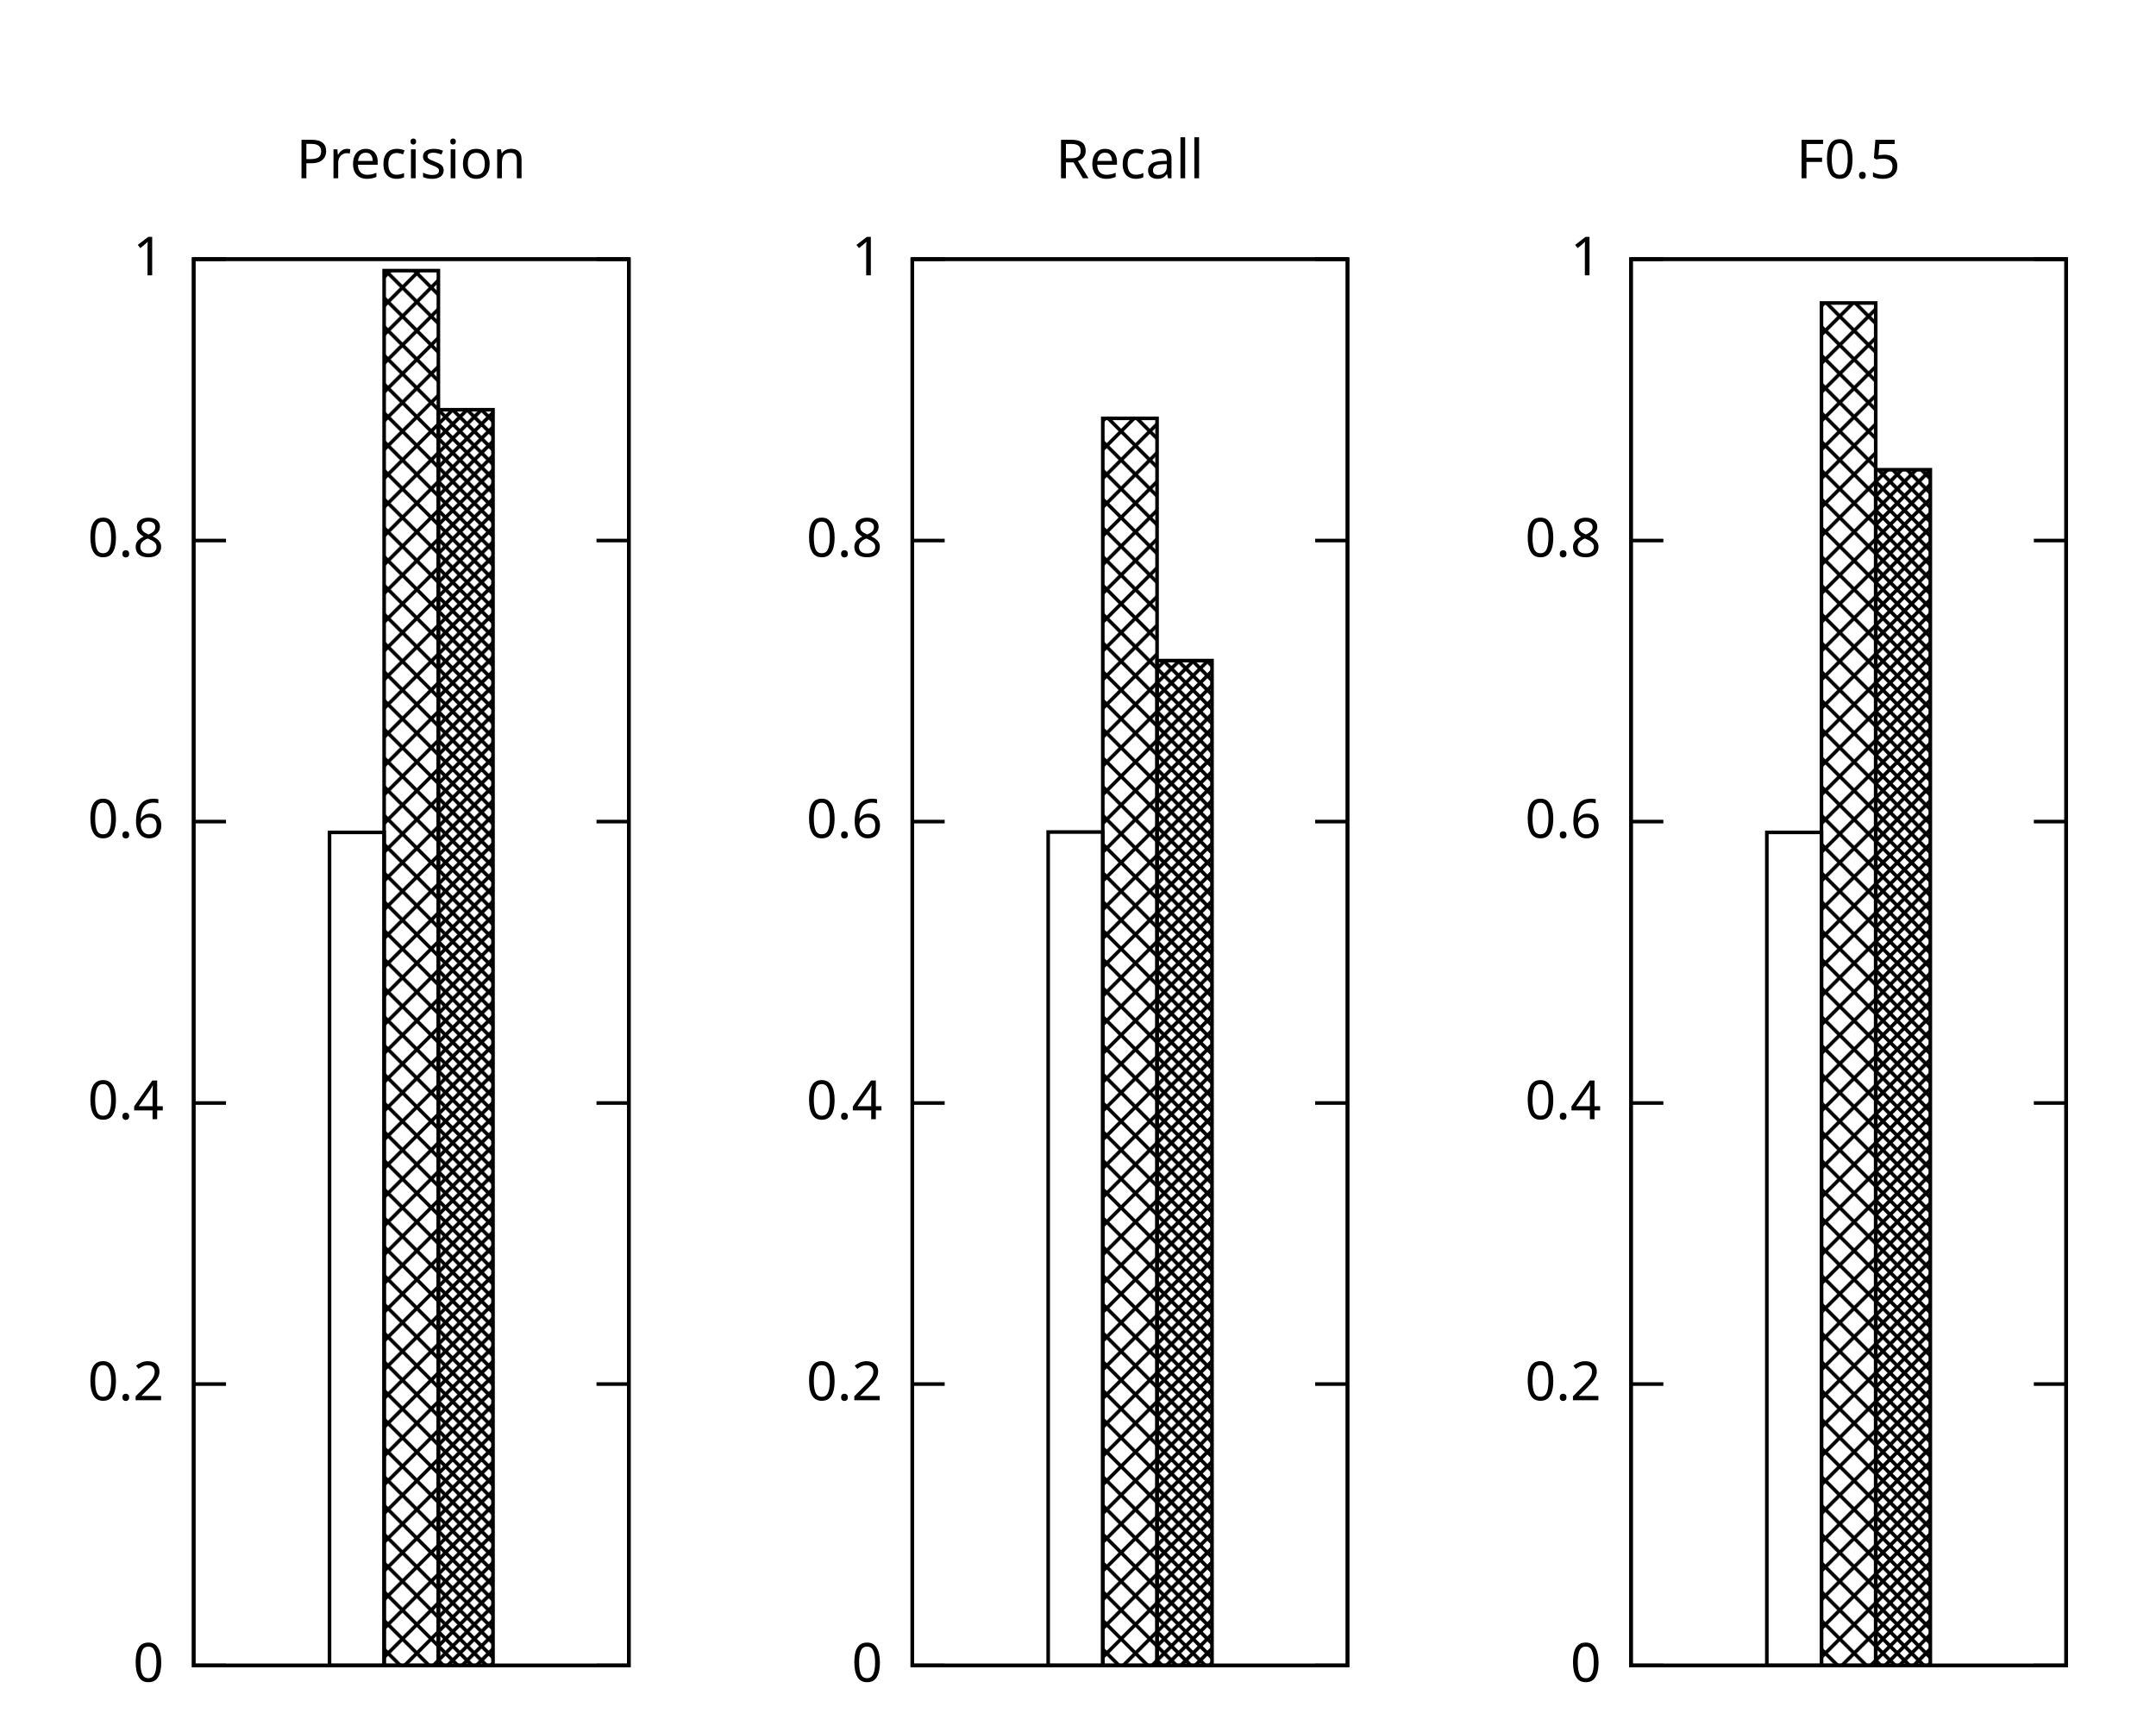
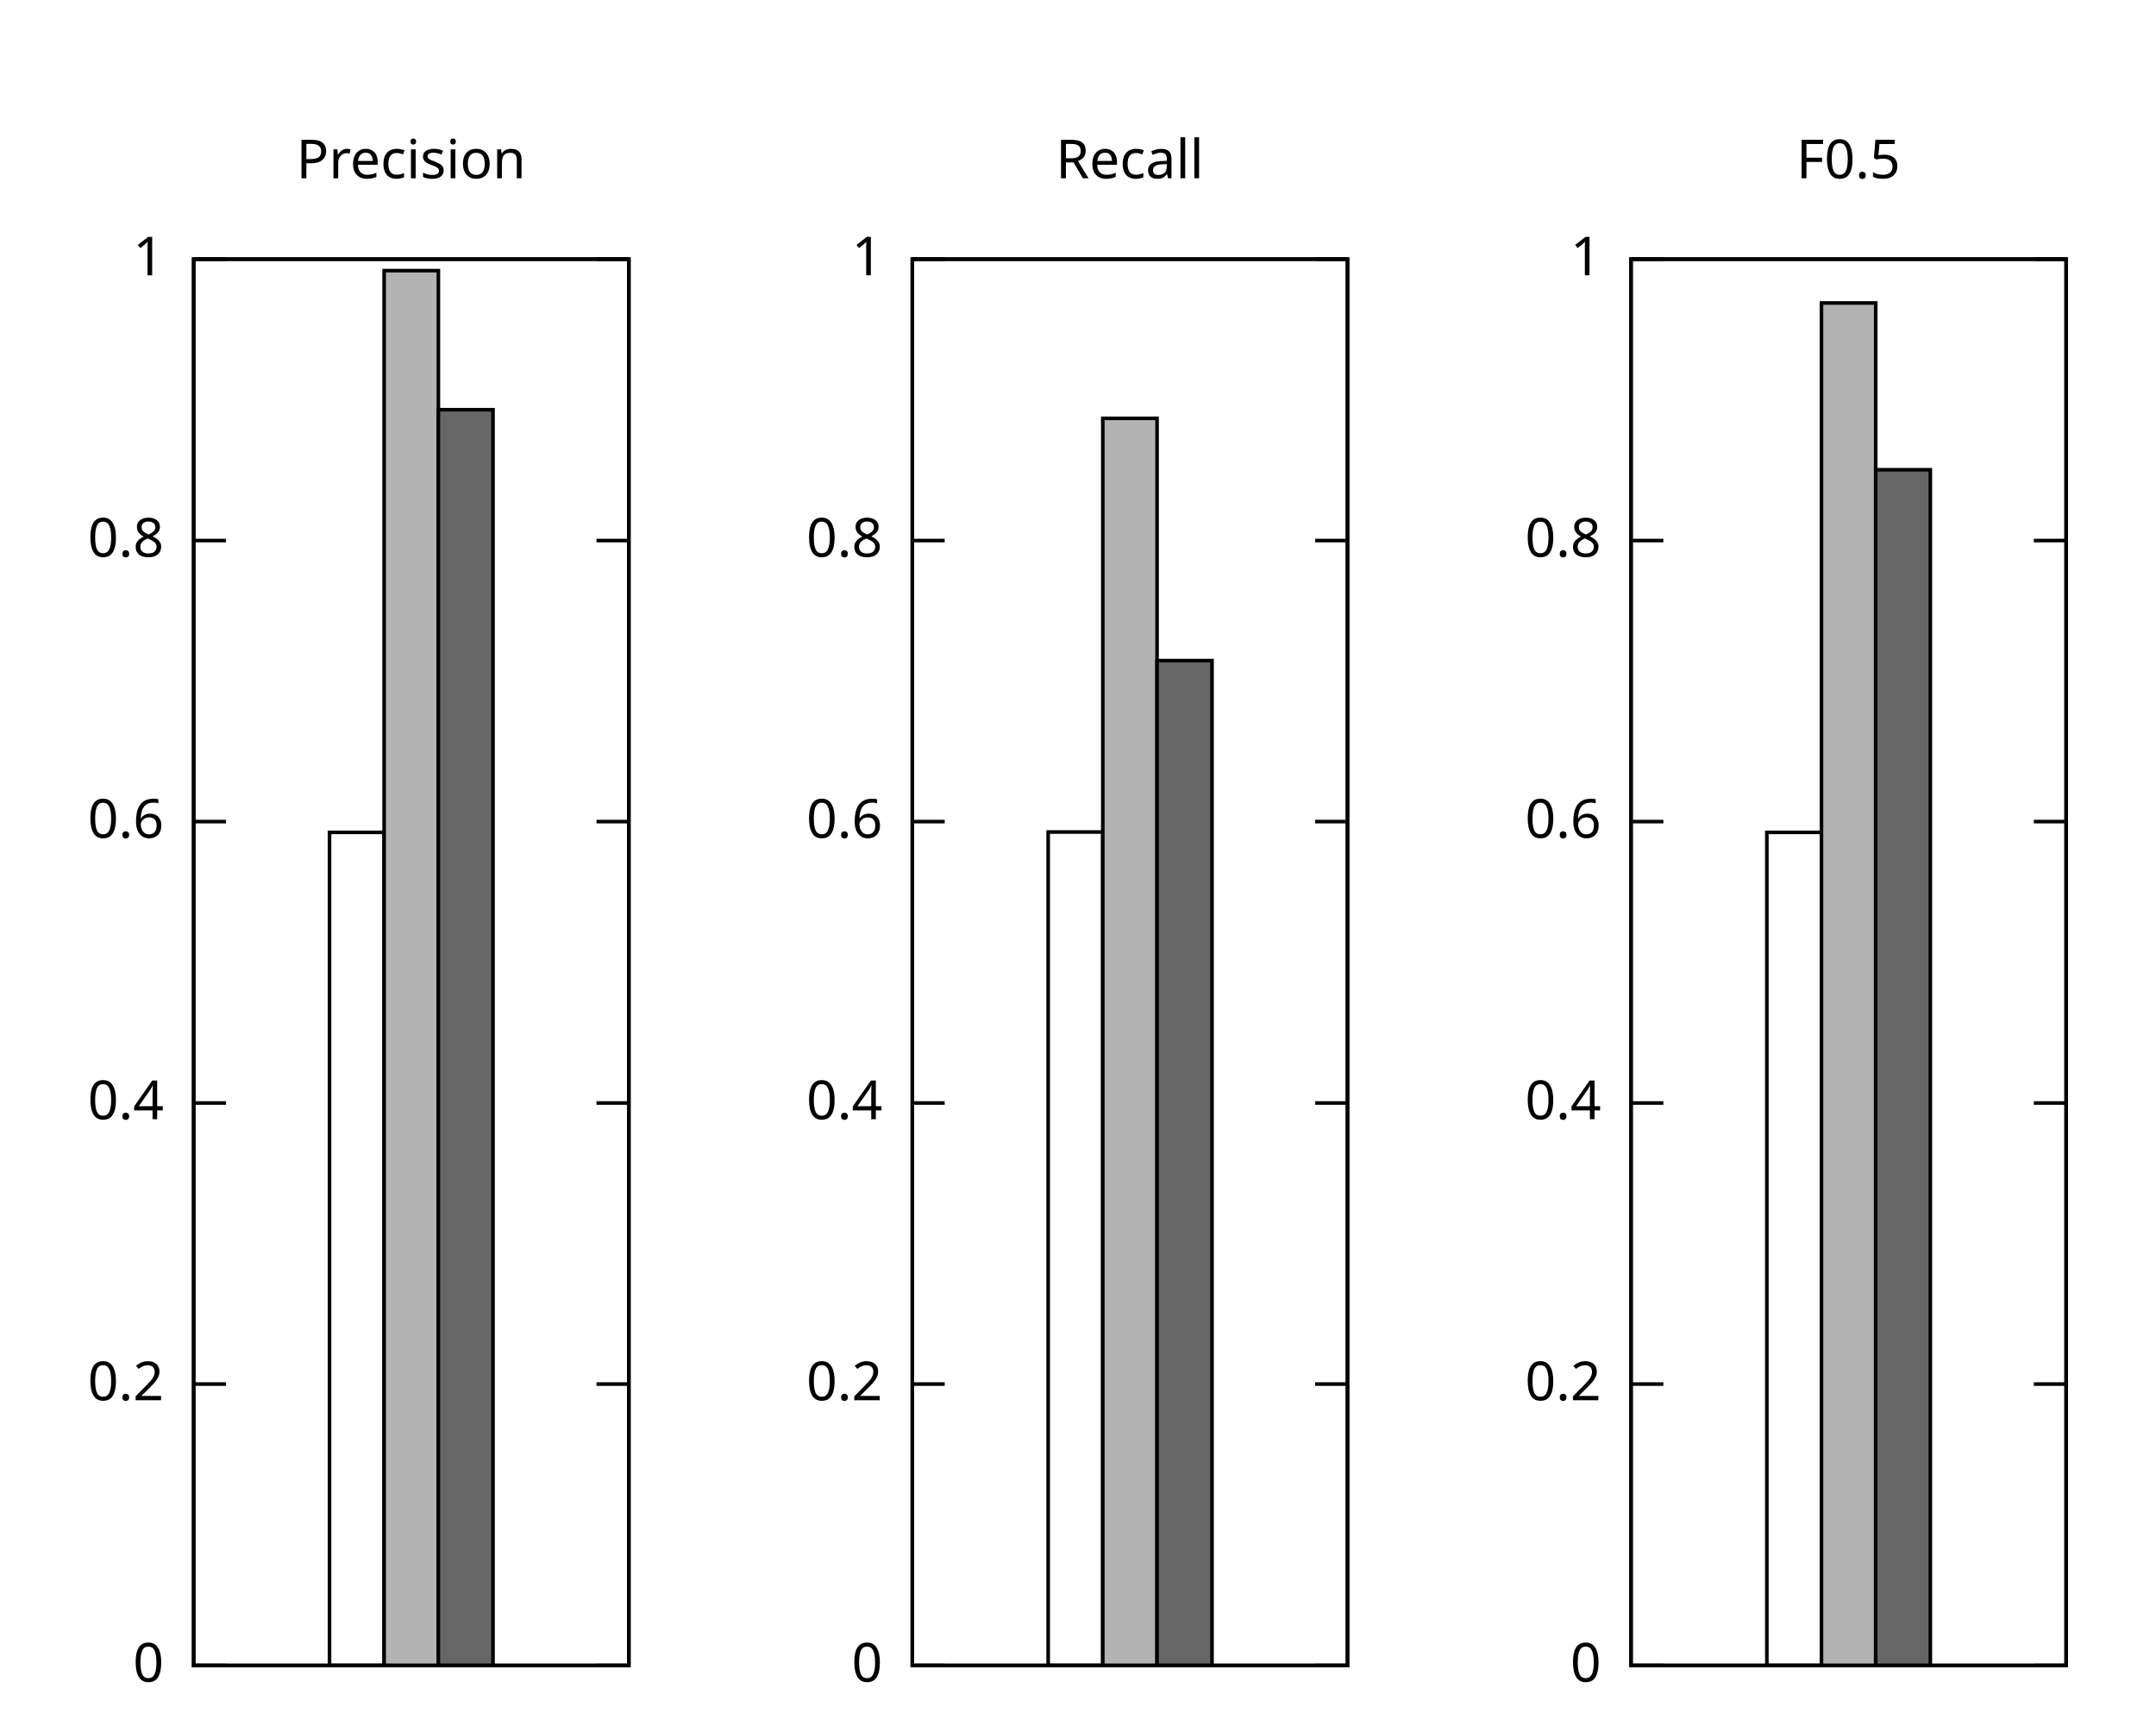
<svg xmlns="http://www.w3.org/2000/svg" xmlns:xlink="http://www.w3.org/1999/xlink" width="600" height="480" viewBox="0 0 600 480" id="svg2" version="1.1">
  <defs id="defs343">
    <defs id="defs86">
      <pattern id="gpPat1" patternUnits="userSpaceOnUse" x="0" y="0" width="8" height="8" />
    </defs>
    <defs id="defs110">
      <pattern id="gpPat2" patternUnits="userSpaceOnUse" x="0" y="0" width="8" height="8">
        <path style="fill:none; stroke:rgb(0,0,0)" d="M0,0 L8,8 M0,8 L8,0" id="path113" />
      </pattern>
    </defs>
    <defs id="defs136">
      <pattern id="gpPat3" patternUnits="userSpaceOnUse" x="0" y="0" width="8" height="8">
        <path style="fill:none; stroke:rgb(0,0,0)" d="M0,0 L8,8 M0,8 L8,0 M0,4 L4,8 L8,4 L4,0 L0,4" id="path139" />
      </pattern>
    </defs>
    <pattern id="gpPat3-2" patternUnits="userSpaceOnUse" x="0" y="0" width="8" height="8">
      <path style="fill:none; stroke:rgb(0,0,0)" d="M0,0 L8,8 M0,8 L8,0 M0,4 L4,8 L8,4 L4,0 L0,4" id="path139-4" />
    </pattern>
    <pattern id="gpPat2-4" patternUnits="userSpaceOnUse" x="0" y="0" width="8" height="8">
      <path style="fill:none; stroke:rgb(0,0,0)" d="M0,0 L8,8 M0,8 L8,0" id="path113-1" />
    </pattern>
    <pattern id="gpPat1-4" patternUnits="userSpaceOnUse" x="0" y="0" width="8" height="8" />
  </defs>
  <g id="gnuplot_canvas">
    <rect x="0" y="0" width="600" height="480" fill="none" id="rect9" />
    <defs id="defs11">
      <circle id="gpDot" r="0.5" stroke-width="0.5" />
      <path id="gpPt0" stroke-width="0.222" stroke="currentColor" d="M-1,0 h2 M0,-1 v2" />
      <path id="gpPt1" stroke-width="0.222" stroke="currentColor" d="M-1,-1 L1,1 M1,-1 L-1,1" />
      <path id="gpPt2" stroke-width="0.222" stroke="currentColor" d="M-1,0 L1,0 M0,-1 L0,1 M-1,-1 L1,1 M-1,1 L1,-1" />
      <rect id="gpPt3" stroke-width="0.222" stroke="currentColor" x="-1" y="-1" width="2" height="2" />
      <rect id="gpPt4" stroke-width="0.222" stroke="currentColor" fill="currentColor" x="-1" y="-1" width="2" height="2" />
      <circle id="gpPt5" stroke-width="0.222" stroke="currentColor" cx="0" cy="0" r="1" />
      <use xlink:href="#gpPt5" id="gpPt6" fill="currentColor" stroke="none" />
      <path id="gpPt7" stroke-width="0.222" stroke="currentColor" d="M0,-1.33 L-1.33,0.67 L1.33,0.67 z" />
      <use xlink:href="#gpPt7" id="gpPt8" fill="currentColor" stroke="none" />
      <use xlink:href="#gpPt7" id="gpPt9" stroke="currentColor" transform="rotate(180)" />
      <use xlink:href="#gpPt9" id="gpPt10" fill="currentColor" stroke="none" />
      <use xlink:href="#gpPt3" id="gpPt11" stroke="currentColor" transform="rotate(45)" />
      <use xlink:href="#gpPt11" id="gpPt12" fill="currentColor" stroke="none" />
    </defs>
    <g style="fill:none;color:white;stroke:currentColor;stroke-width:1;stroke-linecap:butt;stroke-linejoin:miter" id="g27">
      <g transform="translate(300.0,22.5)" style="stroke:none;fill:black;font-family:Arial;font-size:12pt;text-anchor:middle" id="g29">
        <text id="text31" />
      </g>
    </g>
    <path style="color:#000000;fill:none;stroke:#000000;stroke-width:1;stroke-linecap:butt;stroke-linejoin:miter" id="path35" d="m 53.9,463.4 9,0 m 112.1,0 -9,0 h 0.01" />
    <g id="g37" style="font-size:15px;text-anchor:end;color:#000000;fill:#000000;stroke:none;font-family:Arial" transform="translate(45.6,467.9)">
      <text id="text39">
        <tspan style="-inkscape-font-specification:CMU Serif Medium;font-family:CMU Serif;font-weight:500;font-style:normal;font-stretch:normal;font-variant:normal" id="tspan3605">0</tspan>
      </text>
    </g>
    <path style="color:#000000;fill:none;stroke:#000000;stroke-width:1;stroke-linecap:butt;stroke-linejoin:miter" id="path41" d="m 53.9,385.1 9,0 m 112.1,0 -9,0 h 0.01" />
    <g id="g43" style="font-size:15px;text-anchor:end;color:#000000;fill:#000000;stroke:none;font-family:Arial" transform="translate(45.6,389.6)">
      <text id="text45">
        <tspan style="-inkscape-font-specification:CMU Serif Medium;font-family:CMU Serif;font-weight:500;font-style:normal;font-stretch:normal;font-variant:normal" id="tspan3601">0.2</tspan>
      </text>
    </g>
    <path style="color:#000000;fill:none;stroke:#000000;stroke-width:1;stroke-linecap:butt;stroke-linejoin:miter" id="path47" d="m 53.9,306.9 9,0 m 112.1,0 -9,0 h 0.01" />
    <g id="g49" style="font-size:15px;text-anchor:end;color:#000000;fill:#000000;stroke:none;font-family:Arial" transform="translate(45.6,311.4)">
      <text id="text51" style="-inkscape-font-specification:CMU Serif Medium;font-family:CMU Serif;font-weight:500;font-style:normal;font-stretch:normal;font-variant:normal">0.4</text>
    </g>
    <path style="color:#000000;fill:none;stroke:#000000;stroke-width:1;stroke-linecap:butt;stroke-linejoin:miter" id="path53" d="m 53.9,228.6 9,0 m 112.1,0 -9,0 h 0.01" />
    <g id="g55" style="font-size:15px;text-anchor:end;color:#000000;fill:#000000;stroke:none;font-family:Arial" transform="translate(45.6,233.1)">
      <text id="text57">
        <tspan style="-inkscape-font-specification:CMU Serif Medium;font-family:CMU Serif;font-weight:500;font-style:normal;font-stretch:normal;font-variant:normal" id="tspan3599">0.6</tspan>
      </text>
    </g>
    <path style="color:#000000;fill:none;stroke:#000000;stroke-width:1;stroke-linecap:butt;stroke-linejoin:miter" id="path59" d="m 53.9,150.4 9,0 m 112.1,0 -9,0 h 0.01" />
    <g id="g61" style="font-size:15px;text-anchor:end;color:#000000;fill:#000000;stroke:none;font-family:Arial" transform="translate(45.6,154.9)">
      <text id="text63" style="-inkscape-font-specification:CMU Serif Medium;font-family:CMU Serif;font-weight:500;font-style:normal;font-stretch:normal;font-variant:normal">0.8</text>
    </g>
    <path style="color:#000000;fill:none;stroke:#000000;stroke-width:1;stroke-linecap:butt;stroke-linejoin:miter" id="path65" d="m 53.9,72.1 9,0 m 112.1,0 -9,0 h 0.01" />
    <g id="g67" style="font-size:15px;text-anchor:end;color:#000000;fill:#000000;stroke:none;font-family:Arial" transform="translate(45.6,76.6)">
      <text id="text69">
        <tspan style="-inkscape-font-specification:CMU Serif Medium;font-family:CMU Serif;font-weight:500;font-style:normal;font-stretch:normal;font-variant:normal" id="tspan3607">1</tspan>
      </text>
    </g>
    <path style="color:#000000;fill:none;stroke:#000000;stroke-width:1;stroke-linecap:butt;stroke-linejoin:miter" id="path71" d="m 53.9,72.1 0,391.3 121.1,0 0,-391.3 -121.1,0 z m 0,0 h 0.01" />
    <g id="g73" style="font-size:15px;text-anchor:middle;color:#000000;fill:#000000;stroke:none;font-family:Arial" transform="translate(114.4,49.6)">
      <text id="text75">
        <tspan style="-inkscape-font-specification:CMU Serif Medium;font-family:CMU Serif;font-weight:500;font-style:normal;font-stretch:normal;font-variant:normal" id="tspan3507">Precision</tspan>
      </text>
    </g>
    <g style="color:#ff0000;fill:none;stroke:none" id="g95">
      <polygon points="91.7,463.4 107,463.4 107,231.5 91.7,231.5 " id="polygon97" style="fill:url(#gpPat1)" />
    </g>
    <path d="m 91.7,463.4 0,-231.8 15.2,0 0,231.8 -15.2,0 z m 0,0 h 0.01" id="path99" style="color:#ff0000;fill:none;stroke:#000000;stroke-width:1;stroke-linecap:butt;stroke-linejoin:miter" />
    <g style="color:#008000;fill:none;stroke:none" id="g121">
      <polygon points="106.9,463.4 122.1,463.4 122.1,75.2 106.9,75.2 " id="polygon123" style="fill:url(#gpPat2)" />
    </g>
-     <path d="m 106.9,463.4 0,-388.1 15.1,0 0,388.1 -15.1,0 z m 0,0 h 0.01" id="path125" style="color:#008000;fill:none;stroke:#000000;stroke-width:1;stroke-linecap:butt;stroke-linejoin:miter;" />
+     <path d="m 106.9,463.4 0,-388.1 15.1,0 0,388.1 -15.1,0 z m 0,0 h 0.01" id="path125" style="color:#008000;fill:#b3b3b3;stroke:#000000;stroke-width:1;stroke-linecap:butt;stroke-linejoin:miter" />
    <g style="color:#0000ff;fill:none;stroke:none" id="g147">
-       <polygon points="122,463.4 137.3,463.4 137.3,113.9 122,113.9 " id="polygon149" style="fill:url(#gpPat3)" />
+       <polygon points="122,463.4 137.3,463.4 137.3,113.9 122,113.9 " id="polygon149" style="fill:#666666" />
    </g>
    <path d="m 122,463.4 0,-349.4 15.2,0 0,349.4 -15.2,0 z m 0,0 h 0.01" id="path151" style="color:#0000ff;fill:none;stroke:#000000;stroke-width:1;stroke-linecap:butt;stroke-linejoin:miter" />
    <path style="color:#000000;fill:none;stroke:#000000;stroke-width:1;stroke-linecap:butt;stroke-linejoin:miter" id="path155" d="m 53.9,72.1 0,391.3 121.1,0 0,-391.3 -121.1,0 z m 0,0 h 0.01" />
    <path style="color:#000000;fill:none;stroke:#000000;stroke-width:1;stroke-linecap:butt;stroke-linejoin:miter" id="path157" d="m 253.9,463.4 9,0 m 112.1,0 -9,0 h 0.01" />
    <g id="g159" style="font-size:15px;text-anchor:end;color:#000000;fill:#000000;stroke:none;font-family:Arial" transform="translate(245.6,467.9)">
      <text id="text161">
        <tspan style="-inkscape-font-specification:CMU Serif Medium;font-family:CMU Serif;font-weight:500;font-style:normal;font-stretch:normal;font-variant:normal" id="tspan3617">0</tspan>
      </text>
    </g>
    <path style="color:#000000;fill:none;stroke:#000000;stroke-width:1;stroke-linecap:butt;stroke-linejoin:miter" id="path163" d="m 253.9,385.1 9,0 m 112.1,0 -9,0 h 0.01" />
    <g id="g165" style="font-size:15px;text-anchor:end;color:#000000;fill:#000000;stroke:none;font-family:Arial" transform="translate(245.6,389.6)">
      <text id="text167">
        <tspan style="-inkscape-font-specification:CMU Serif Medium;font-family:CMU Serif;font-weight:500;font-style:normal;font-stretch:normal;font-variant:normal" id="tspan3615">0.2</tspan>
      </text>
    </g>
    <path style="color:#000000;fill:none;stroke:#000000;stroke-width:1;stroke-linecap:butt;stroke-linejoin:miter" id="path169" d="m 253.9,306.9 9,0 m 112.1,0 -9,0 h 0.01" />
    <g id="g171" style="font-size:15px;text-anchor:end;color:#000000;fill:#000000;stroke:none;font-family:Arial" transform="translate(245.6,311.4)">
      <text id="text173">
        <tspan style="-inkscape-font-specification:CMU Serif Medium;font-family:CMU Serif;font-weight:500;font-style:normal;font-stretch:normal;font-variant:normal" id="tspan3613">0.4</tspan>
      </text>
    </g>
    <path style="color:#000000;fill:none;stroke:#000000;stroke-width:1;stroke-linecap:butt;stroke-linejoin:miter" id="path175" d="m 253.9,228.6 9,0 m 112.1,0 -9,0 h 0.01" />
    <g id="g177" style="font-size:15px;text-anchor:end;color:#000000;fill:#000000;stroke:none;font-family:Arial" transform="translate(245.6,233.1)">
      <text id="text179" style="-inkscape-font-specification:CMU Serif Medium;font-family:CMU Serif;font-weight:500;font-style:normal;font-stretch:normal;font-variant:normal">0.6</text>
    </g>
    <path style="color:#000000;fill:none;stroke:#000000;stroke-width:1;stroke-linecap:butt;stroke-linejoin:miter" id="path181" d="m 253.9,150.4 9,0 m 112.1,0 -9,0 h 0.01" />
    <g id="g183" style="font-size:15px;text-anchor:end;color:#000000;fill:#000000;stroke:none;font-family:Arial" transform="translate(245.6,154.9)">
      <text id="text185">
        <tspan style="-inkscape-font-specification:CMU Serif Medium;font-family:CMU Serif;font-weight:500;font-style:normal;font-stretch:normal;font-variant:normal" id="tspan3609">0.8</tspan>
      </text>
    </g>
    <path style="color:#000000;fill:none;stroke:#000000;stroke-width:1;stroke-linecap:butt;stroke-linejoin:miter" id="path187" d="m 253.9,72.1 9,0 m 112.1,0 -9,0 h 0.01" />
    <g id="g189" style="font-size:15px;text-anchor:end;color:#000000;fill:#000000;stroke:none;font-family:Arial" transform="translate(245.6,76.6)">
      <text id="text191">
        <tspan style="-inkscape-font-specification:CMU Serif Medium;font-family:CMU Serif;font-weight:500;font-style:normal;font-stretch:normal;font-variant:normal" id="tspan3611">1</tspan>
      </text>
    </g>
    <path style="color:#000000;fill:none;stroke:#000000;stroke-width:1;stroke-linecap:butt;stroke-linejoin:miter" id="path193" d="m 253.9,72.1 0,391.3 121.1,0 0,-391.3 -121.1,0 z m 0,0 h 0.01" />
    <g id="g195" style="font-size:15px;text-anchor:middle;color:#000000;fill:#000000;stroke:none;font-family:Arial" transform="translate(314.4,49.6)">
      <text id="text197">
        <tspan style="-inkscape-font-specification:CMU Serif Medium;font-family:CMU Serif;font-weight:500;font-style:normal;font-stretch:normal;font-variant:normal" id="tspan3511">Recall</tspan>
      </text>
    </g>
    <g id="g202" style="color:#ff0000;fill:none;stroke:currentColor;stroke-width:1;stroke-linecap:butt;stroke-linejoin:miter">
      <defs id="defs204">
        <pattern height="8" width="8" y="0" x="0" patternUnits="userSpaceOnUse" id="gpPat4" />
      </defs>
      <g id="g207" style="stroke:none">
        <polygon style="fill:url(#gpPat4)" id="polygon209" points="307,231.4 291.7,231.4 291.7,463.4 307,463.4 " />
      </g>
      <path style="stroke:#000000" id="path211" d="m 291.7,463.4 0,-231.9 15.2,0 0,231.9 -15.2,0 z m 0,0 h 0.01" />
    </g>
-     <g id="g216" style="color:#008000;fill:none;stroke:currentColor;stroke-width:1;stroke-linecap:butt;stroke-linejoin:miter">
+     <g id="g216" style="color:#008000;fill:#b3b3b3;stroke:currentColor;stroke-width:1;stroke-linecap:butt;stroke-linejoin:miter">
      <defs id="defs218">
        <pattern height="8" width="8" y="0" x="0" patternUnits="userSpaceOnUse" id="gpPat5">
          <path id="path221" d="M0,0 L8,8 M0,8 L8,0" style="fill:none; stroke:rgb(0,0,0)" />
        </pattern>
      </defs>
-       <g id="g223" style="stroke:none">
-         <polygon style="fill:url(#gpPat5)" id="polygon225" points="322.1,116.3 306.9,116.3 306.9,463.4 322.1,463.4 " />
-       </g>
-       <path style="stroke:#000000" id="path227" d="m 306.9,463.4 0,-347 15.1,0 0,347 -15.1,0 z m 0,0 h 0.01" />
-     </g>
-     <g id="g232" style="color:#0000ff;fill:none;stroke:#000000;stroke-width:1;stroke-linecap:butt;stroke-linejoin:miter;stroke-opacity:1">
+       <g id="g223" style="stroke:none;fill:#b3b3b3">
+         <polygon style="fill:#b3b3b3" id="polygon225" points="322.1,116.3 306.9,116.3 306.9,463.4 322.1,463.4 " />
+       </g>
+       <path style="stroke:#000000;fill:#b3b3b3" id="path227" d="m 306.9,463.4 0,-347 15.1,0 0,347 -15.1,0 z m 0,0 h 0.01" />
+     </g>
+     <g id="g232" style="color:#0000ff;fill:#666666;stroke:#000000;stroke-width:1;stroke-linecap:butt;stroke-linejoin:miter;stroke-opacity:1">
      <defs id="defs234">
        <pattern height="8" width="8" y="0" x="0" patternUnits="userSpaceOnUse" id="gpPat6">
          <path id="path237" d="M0,0 L8,8 M0,8 L8,0 M0,4 L4,8 L8,4 L4,0 L0,4" style="fill:none; stroke:rgb(0,0,0)" />
        </pattern>
      </defs>
-       <g id="g239" style="stroke:#000000;stroke-opacity:1">
-         <polygon style="fill:url(#gpPat6);stroke:#000000;stroke-opacity:1" id="polygon241" points="322,463.4 337.3,463.4 337.3,183.8 322,183.8 " />
+       <g id="g239" style="stroke:#000000;stroke-opacity:1;fill:#666666">
+         <polygon style="fill:#666666;stroke:#000000;stroke-opacity:1" id="polygon241" points="322,463.4 337.3,463.4 337.3,183.8 322,183.8 " />
      </g>
    </g>
    <path style="color:#000000;fill:none;stroke:#000000;stroke-width:1;stroke-linecap:butt;stroke-linejoin:miter" id="path247" d="m 253.9,72.1 0,391.3 121.1,0 0,-391.3 -121.1,0 z m 0,0 h 0.01" />
    <path style="color:#000000;fill:none;stroke:#000000;stroke-width:1;stroke-linecap:butt;stroke-linejoin:miter" id="path249" d="m 453.9,463.4 9,0 m 112.1,0 -9,0 h 0.01" />
    <g id="g251" style="font-size:15px;text-anchor:end;color:#000000;fill:#000000;stroke:none;font-family:Arial" transform="translate(445.6,467.9)">
      <text id="text253">
        <tspan style="-inkscape-font-specification:CMU Serif Medium;font-family:CMU Serif;font-weight:500;font-style:normal;font-stretch:normal;font-variant:normal" id="tspan3631">0</tspan>
      </text>
    </g>
    <path style="color:#000000;fill:none;stroke:#000000;stroke-width:1;stroke-linecap:butt;stroke-linejoin:miter" id="path255" d="m 453.9,385.1 9,0 m 112.1,0 -9,0 h 0.01" />
    <g id="g257" style="font-size:15px;text-anchor:end;color:#000000;fill:#000000;stroke:none;font-family:Arial" transform="translate(445.6,389.6)">
      <text id="text259">
        <tspan style="-inkscape-font-specification:CMU Serif Medium;font-family:CMU Serif;font-weight:500;font-style:normal;font-stretch:normal;font-variant:normal" id="tspan3629">0.2</tspan>
      </text>
    </g>
    <path style="color:#000000;fill:none;stroke:#000000;stroke-width:1;stroke-linecap:butt;stroke-linejoin:miter" id="path261" d="m 453.9,306.9 9,0 m 112.1,0 -9,0 h 0.01" />
    <g id="g263" style="font-size:15px;text-anchor:end;color:#000000;fill:#000000;stroke:none;font-family:Arial" transform="translate(445.6,311.4)">
      <text id="text265">
        <tspan style="-inkscape-font-specification:CMU Serif Medium;font-family:CMU Serif;font-weight:500;font-style:normal;font-stretch:normal;font-variant:normal" id="tspan3627">0.4</tspan>
      </text>
    </g>
    <path style="color:#000000;fill:none;stroke:#000000;stroke-width:1;stroke-linecap:butt;stroke-linejoin:miter" id="path267" d="m 453.9,228.6 9,0 m 112.1,0 -9,0 h 0.01" />
    <g id="g269" style="font-size:15px;text-anchor:end;color:#000000;fill:#000000;stroke:none;font-family:Arial" transform="translate(445.6,233.1)">
      <text id="text271">
        <tspan style="-inkscape-font-specification:CMU Serif Medium;font-family:CMU Serif;font-weight:500;font-style:normal;font-stretch:normal;font-variant:normal" id="tspan3625">0.6</tspan>
      </text>
    </g>
    <path style="color:#000000;fill:none;stroke:#000000;stroke-width:1;stroke-linecap:butt;stroke-linejoin:miter" id="path273" d="m 453.9,150.4 9,0 m 112.1,0 -9,0 h 0.01" />
    <g id="g275" style="font-size:15px;text-anchor:end;color:#000000;fill:#000000;stroke:none;font-family:Arial" transform="translate(445.6,154.9)">
      <text id="text277">
        <tspan style="-inkscape-font-specification:CMU Serif Medium;font-family:CMU Serif;font-weight:500;font-style:normal;font-stretch:normal;font-variant:normal" id="tspan3621">0.8</tspan>
      </text>
    </g>
    <path style="color:#000000;fill:none;stroke:#000000;stroke-width:1;stroke-linecap:butt;stroke-linejoin:miter" id="path279" d="m 453.9,72.1 9,0 m 112.1,0 -9,0 h 0.01" />
    <g id="g281" style="font-size:15px;text-anchor:end;color:#000000;fill:#000000;stroke:none;font-family:Arial" transform="translate(445.6,76.6)">
      <text id="text283">
        <tspan style="-inkscape-font-specification:CMU Serif Medium;font-family:CMU Serif;font-weight:500;font-style:normal;font-stretch:normal;font-variant:normal" id="tspan3619">1</tspan>
      </text>
    </g>
    <path style="color:#000000;fill:none;stroke:#000000;stroke-width:1;stroke-linecap:butt;stroke-linejoin:miter" id="path285" d="m 453.9,72.1 0,391.3 121.1,0 0,-391.3 -121.1,0 z m 0,0 h 0.01" />
    <g id="g287" style="font-size:15px;text-anchor:middle;color:#000000;fill:#000000;stroke:none;font-family:Arial" transform="translate(514.4,49.6)">
      <text id="text289">
        <tspan style="-inkscape-font-specification:CMU Serif Medium;font-family:CMU Serif;font-weight:500;font-style:normal;font-stretch:normal;font-variant:normal" id="tspan3513">F0.5</tspan>
      </text>
    </g>
    <g id="g294" style="color:#ff0000;fill:none;stroke:currentColor;stroke-width:1;stroke-linecap:butt;stroke-linejoin:miter">
      <defs id="defs296">
        <pattern height="8" width="8" y="0" x="0" patternUnits="userSpaceOnUse" id="gpPat7" />
      </defs>
      <g id="g299" style="stroke:none">
        <polygon style="fill:url(#gpPat7)" id="polygon301" points="507,231.5 491.7,231.5 491.7,463.4 507,463.4 " />
      </g>
      <path style="stroke:#000000" id="path303" d="m 491.7,463.4 0,-231.8 15.2,0 0,231.8 -15.2,0 z m 0,0 h 0.01" />
    </g>
-     <g id="g308" style="color:#008000;fill:none;stroke:currentColor;stroke-width:1;stroke-linecap:butt;stroke-linejoin:miter">
+     <g id="g308" style="color:#008000;fill:#b3b3b3;stroke:currentColor;stroke-width:1;stroke-linecap:butt;stroke-linejoin:miter">
      <defs id="defs310">
        <pattern height="8" width="8" y="0" x="0" patternUnits="userSpaceOnUse" id="gpPat8">
          <path id="path313" d="M0,0 L8,8 M0,8 L8,0" style="fill:none; stroke:rgb(0,0,0)" />
        </pattern>
      </defs>
-       <g id="g315" style="stroke:none">
-         <polygon style="fill:url(#gpPat8)" id="polygon317" points="522.1,84.2 506.9,84.2 506.9,463.4 522.1,463.4 " />
-       </g>
-       <path style="stroke:#000000" id="path319" d="m 506.9,463.4 0,-379.1 15.1,0 0,379.1 -15.1,0 z m 0,0 h 0.01" />
-     </g>
-     <g id="g324" style="color:#0000ff;fill:none;stroke:currentColor;stroke-width:1;stroke-linecap:butt;stroke-linejoin:miter">
+       <g id="g315" style="stroke:none;fill:#b3b3b3">
+         <polygon style="fill:#b3b3b3" id="polygon317" points="522.1,84.2 506.9,84.2 506.9,463.4 522.1,463.4 " />
+       </g>
+       <path style="stroke:#000000;fill:#b3b3b3" id="path319" d="m 506.9,463.4 0,-379.1 15.1,0 0,379.1 -15.1,0 z m 0,0 h 0.01" />
+     </g>
+     <g id="g324" style="color:#0000ff;fill:#666666;stroke:currentColor;stroke-width:1;stroke-linecap:butt;stroke-linejoin:miter">
      <defs id="defs326">
        <pattern height="8" width="8" y="0" x="0" patternUnits="userSpaceOnUse" id="gpPat9">
          <path id="path329" d="M0,0 L8,8 M0,8 L8,0 M0,4 L4,8 L8,4 L4,0 L0,4" style="fill:none; stroke:rgb(0,0,0)" />
        </pattern>
      </defs>
-       <g id="g331" style="stroke:none">
-         <polygon style="fill:url(#gpPat9)" id="polygon333" points="537.3,130.6 522,130.6 522,463.4 537.3,463.4 " />
-       </g>
-       <path style="stroke:#000000" id="path335" d="m 522,463.4 0,-332.7 15.2,0 0,332.7 -15.2,0 z m 0,0 h 0.01" />
+       <g id="g331" style="stroke:none;fill:#666666">
+         <polygon style="fill:#666666" id="polygon333" points="537.3,130.6 522,130.6 522,463.4 537.3,463.4 " />
+       </g>
+       <path style="stroke:#000000;fill:#666666" id="path335" d="m 522,463.4 0,-332.7 15.2,0 0,332.7 -15.2,0 z m 0,0 h 0.01" />
    </g>
    <path style="color:#000000;fill:none;stroke:#000000;stroke-width:1;stroke-linecap:butt;stroke-linejoin:miter" id="path339" d="m 453.9,72.1 0,391.3 121.1,0 0,-391.3 -121.1,0 z m 0,0 h 0.01" />
    <g transform="translate(524.0431,494.9542)" style="font-size:15px;text-anchor:end;color:#ff0000;fill:#000000;stroke:none;font-family:Arial" id="g82">
      <text id="text84">
        <tspan style="font-style:normal;font-variant:normal;font-weight:500;font-stretch:normal;font-family:CMU Serif;-inkscape-font-specification:CMU Serif Medium" id="tspan3499">Baseline on movies with IMDb-ID</tspan>
      </text>
    </g>
    <g transform="translate(416.1431,400.3542)" style="color:#ff0000;fill:none;stroke:none" id="g89">
      <polygon points="158.4,94.6 158.4,85.6 116.2,85.6 116.2,94.6 " id="polygon91" style="fill:url(#gpPat1-4)" />
    </g>
    <path d="m 532.343,494.954 42.2,0 0,-9 -42.2,0 0,9 z m 0,0 h 0.01" id="path93" style="color:#ff0000;fill:none;stroke:#000000;stroke-width:1;stroke-linecap:butt;stroke-linejoin:miter" />
    <g transform="translate(524.0431,512.9542)" style="font-size:15px;text-anchor:end;color:#008000;fill:#000000;stroke:none;font-family:Arial" id="g106">
      <text id="text108">
        <tspan style="font-style:normal;font-variant:normal;font-weight:500;font-stretch:normal;font-family:CMU Serif;-inkscape-font-specification:CMU Serif Medium" id="tspan3501">MFM on movies with IMDb-ID</tspan>
      </text>
    </g>
    <g transform="translate(416.1431,400.3542)" style="color:#008000;fill:none;stroke:none" id="g115">
      <polygon points="158.4,112.6 158.4,103.6 116.2,103.6 116.2,112.6 " id="polygon117" style="fill:url(#gpPat2-4)" />
    </g>
-     <path d="m 532.343,512.954 42.2,0 0,-9 -42.2,0 0,9 z m 0,0 h 0.01" id="path119" style="color:#008000;fill:none;stroke:#000000;stroke-width:1;stroke-linecap:butt;stroke-linejoin:miter" />
+     <path d="m 532.343,512.954 42.2,0 0,-9 -42.2,0 0,9 z m 0,0 h 0.01" id="path119" style="color:#008000;fill:#b3b3b3;stroke:#000000;stroke-width:1;stroke-linecap:butt;stroke-linejoin:miter" />
    <g transform="translate(524.0431,530.9542)" style="font-size:15px;text-anchor:end;color:#0000ff;fill:#000000;stroke:none;font-family:Arial" id="g132">
      <text id="text134">
        <tspan style="font-style:normal;font-variant:normal;font-weight:500;font-stretch:normal;font-family:CMU Serif;-inkscape-font-specification:CMU Serif Medium" id="tspan3503">MFM on movies without IMDb-ID</tspan>
      </text>
    </g>
    <g transform="translate(416.1431,400.3542)" style="color:#0000ff;fill:none;stroke:none" id="g141">
      <polygon points="158.4,130.6 158.4,121.6 116.2,121.6 116.2,130.6 " id="polygon143" style="fill:url(#gpPat3-2)" />
    </g>
-     <path d="m 532.343,530.954 42.2,0 0,-9 -42.2,0 0,9 z m 0,0 h 0.01" id="path145" style="color:#0000ff;fill:none;stroke:#000000;stroke-width:1;stroke-linecap:butt;stroke-linejoin:miter" />
+     <path d="m 532.343,530.954 42.2,0 0,-9 -42.2,0 0,9 z m 0,0 h 0.01" id="path145" style="color:#0000ff;fill:#666666;stroke:#000000;stroke-width:1;stroke-linecap:butt;stroke-linejoin:miter" />
    <flowRoot xml:space="preserve" id="flowRoot3671" style="fill:black;stroke:none;stroke-opacity:1;stroke-width:1px;stroke-linejoin:miter;stroke-linecap:butt;fill-opacity:1;font-family:CMU Serif;font-style:normal;font-weight:500;font-size:40px;line-height:125%;letter-spacing:0px;word-spacing:0px;-inkscape-font-specification:CMU Serif Medium;font-stretch:normal;font-variant:normal">
      <flowRegion id="flowRegion3673">
        <rect id="rect3675" width="816.61" height="627.458" x="-108.814" y="-55.932" />
      </flowRegion>
      <flowPara id="flowPara3677" />
    </flowRoot>
  </g>
</svg>
